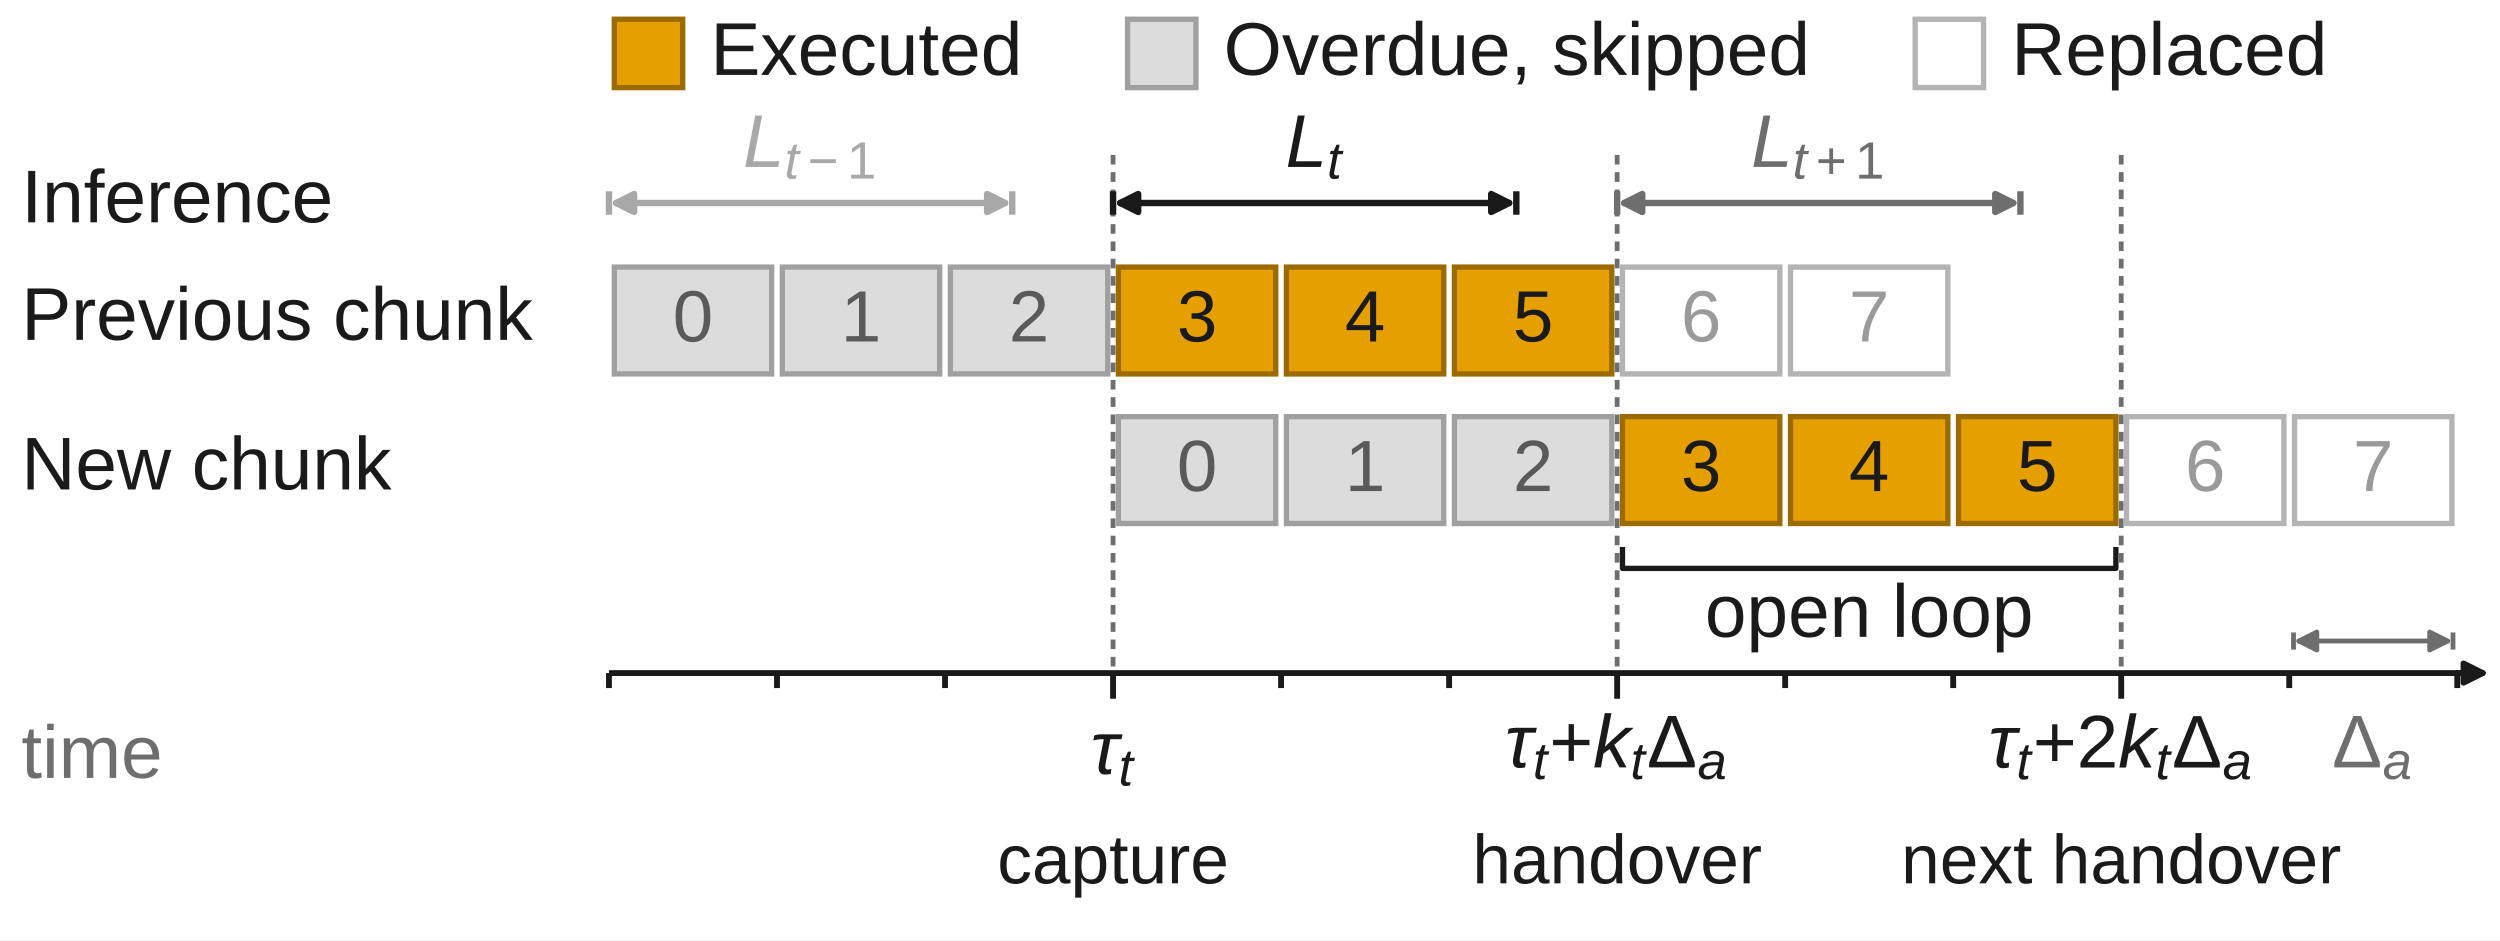
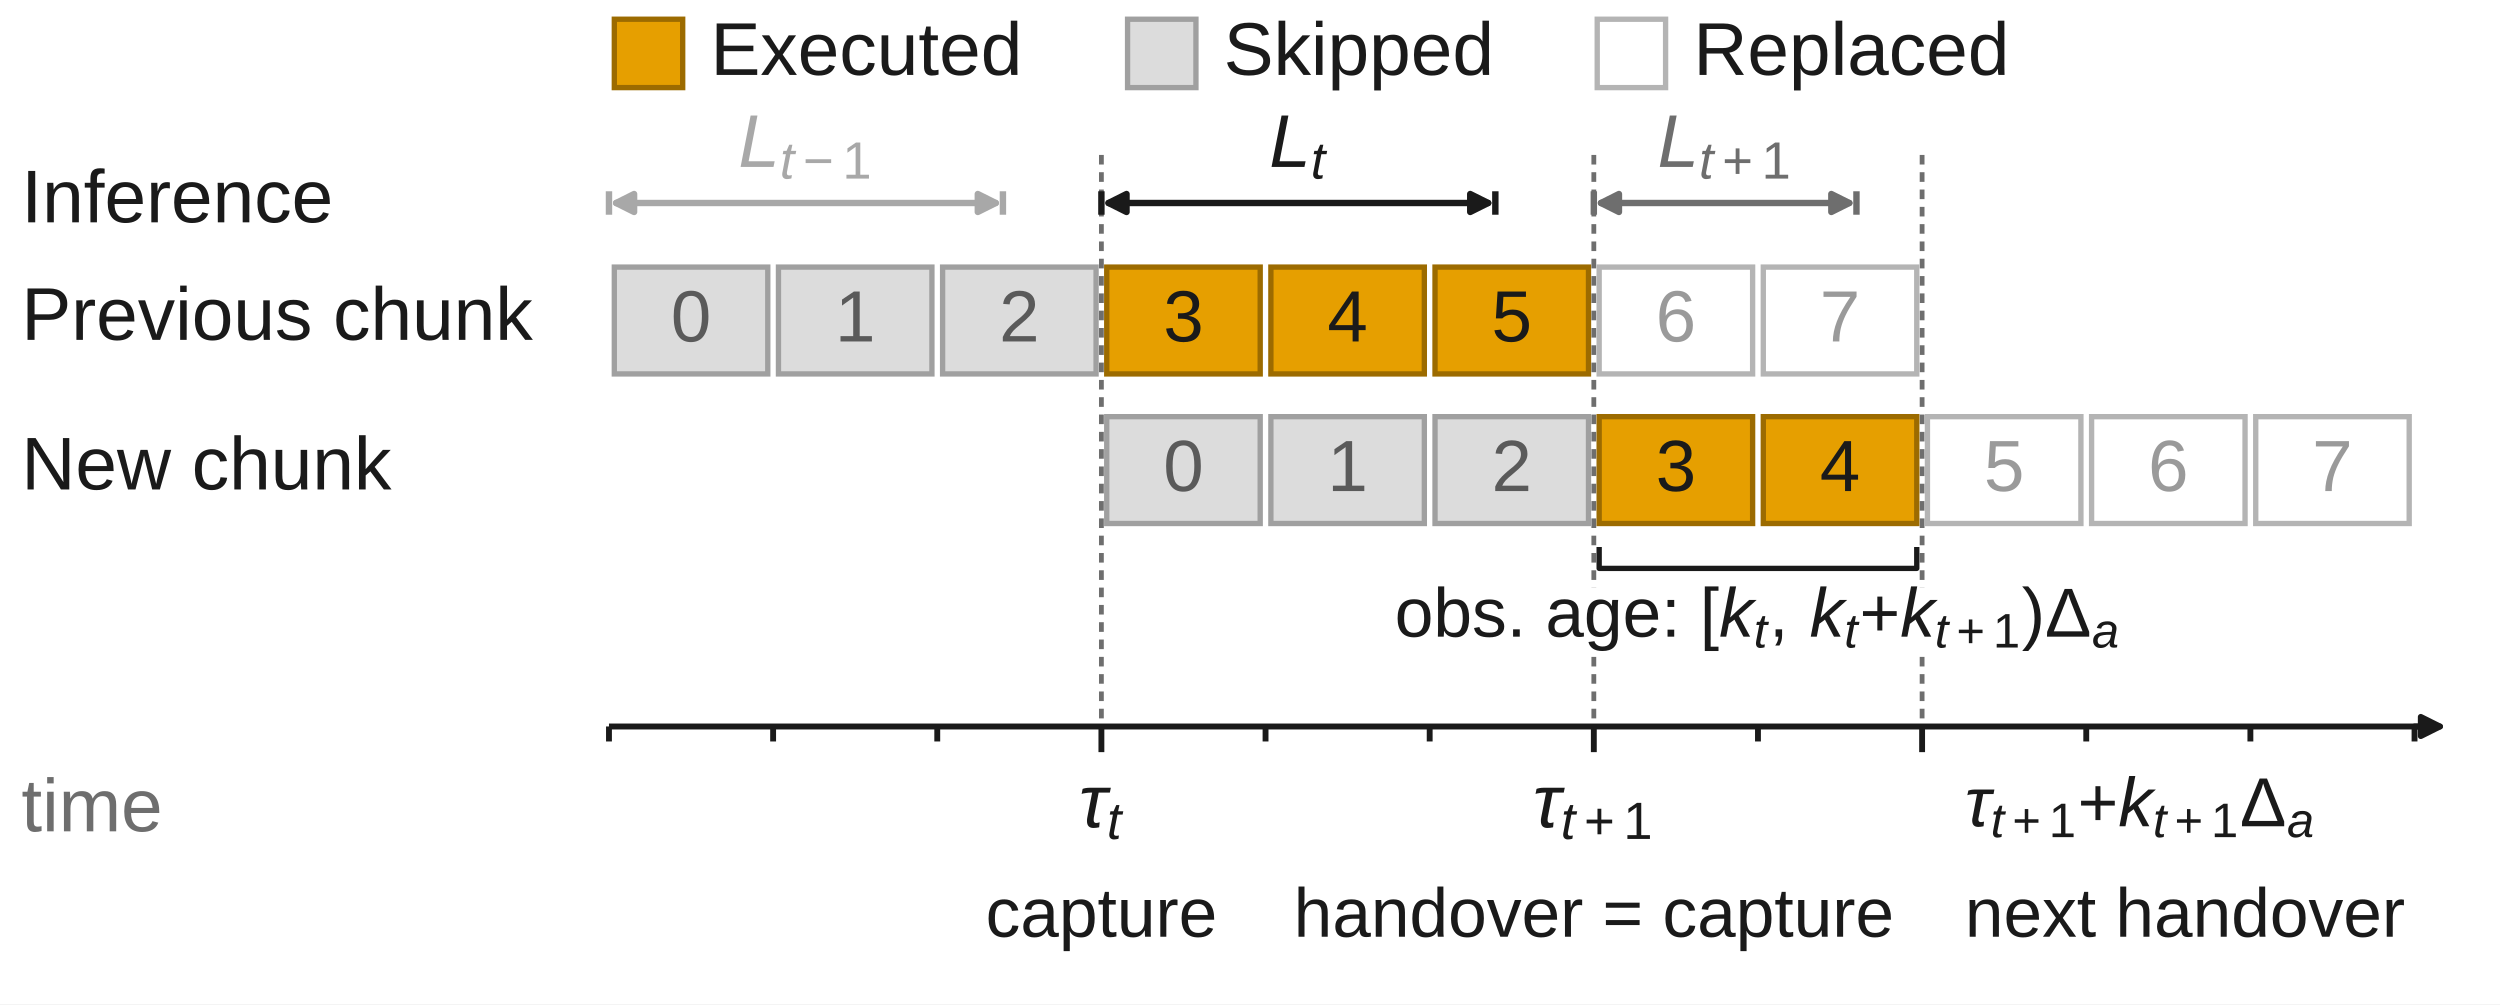
- <svg xmlns="http://www.w3.org/2000/svg" width="234pt" height="88pt" viewBox="0 0 234 88" version="1.1">
+ <svg xmlns="http://www.w3.org/2000/svg" width="234pt" height="94pt" viewBox="0 0 234 94" version="1.1">
  <defs>
    <style type="text/css">*{stroke-linejoin: round; stroke-linecap: butt}</style>
  </defs>
  <g id="figure_1">
    <g id="patch_1">
-       <path d="M 0 88  L 234 88  L 234 0  L 0 0  z " style="fill: #ffffff" />
+       <path d="M 0 94  L 234 94  L 234 0  L 0 0  z " style="fill: #ffffff" />
    </g>
    <g id="axes_1">
      <g id="patch_2">
-         <path d="M 57.5 1.8  L 63.9 1.8  L 63.9 8.2  L 57.5 8.2  z " clip-path="url(#p07e7900601)" style="fill: #e69f00; stroke: #9c6b00; stroke-width: 0.5; stroke-linejoin: miter" />
+         <path d="M 57.5 1.8  L 63.9 1.8  L 63.9 8.2  L 57.5 8.2  z " clip-path="url(#p66d462bfa7)" style="fill: #e69f00; stroke: #9c6b00; stroke-width: 0.5; stroke-linejoin: miter" />
      </g>
      <g id="patch_3">
-         <path d="M 105.54 1.8  L 111.94 1.8  L 111.94 8.2  L 105.54 8.2  z " clip-path="url(#p07e7900601)" style="fill: #dcdcdc; stroke: #a0a0a0; stroke-width: 0.5; stroke-linejoin: miter" />
+         <path d="M 105.54 1.8  L 111.94 1.8  L 111.94 8.2  L 105.54 8.2  z " clip-path="url(#p66d462bfa7)" style="fill: #dcdcdc; stroke: #a0a0a0; stroke-width: 0.5; stroke-linejoin: miter" />
      </g>
      <g id="patch_4">
-         <path d="M 179.26 1.8  L 185.66 1.8  L 185.66 8.2  L 179.26 8.2  z " clip-path="url(#p07e7900601)" style="fill: #ffffff; stroke: #b4b4b4; stroke-width: 0.5; stroke-linejoin: miter" />
+         <path d="M 149.5 1.8  L 155.9 1.8  L 155.9 8.2  L 149.5 8.2  z " clip-path="url(#p66d462bfa7)" style="fill: #ffffff; stroke: #b4b4b4; stroke-width: 0.5; stroke-linejoin: miter" />
      </g>
      <g id="line2d_1">
-         <path d="M 104.182 14.5  L 104.182 63  " clip-path="url(#p07e7900601)" style="fill: none; stroke-dasharray: 0.9,0.72; stroke-dashoffset: 0; stroke: #6e6e6e; stroke-width: 0.45" />
+         <path d="M 103.091 14.5  L 103.091 68  " clip-path="url(#p66d462bfa7)" style="fill: none; stroke-dasharray: 0.9,0.72; stroke-dashoffset: 0; stroke: #6e6e6e; stroke-width: 0.45" />
      </g>
      <g id="line2d_2">
-         <path d="M 151.364 14.5  L 151.364 63  " clip-path="url(#p07e7900601)" style="fill: none; stroke-dasharray: 0.9,0.72; stroke-dashoffset: 0; stroke: #6e6e6e; stroke-width: 0.45" />
+         <path d="M 149.182 14.5  L 149.182 68  " clip-path="url(#p66d462bfa7)" style="fill: none; stroke-dasharray: 0.9,0.72; stroke-dashoffset: 0; stroke: #6e6e6e; stroke-width: 0.45" />
      </g>
      <g id="line2d_3">
-         <path d="M 198.545 14.5  L 198.545 63  " clip-path="url(#p07e7900601)" style="fill: none; stroke-dasharray: 0.9,0.72; stroke-dashoffset: 0; stroke: #6e6e6e; stroke-width: 0.45" />
+         <path d="M 179.909 14.5  L 179.909 68  " clip-path="url(#p66d462bfa7)" style="fill: none; stroke-dasharray: 0.9,0.72; stroke-dashoffset: 0; stroke: #6e6e6e; stroke-width: 0.45" />
      </g>
      <g id="line2d_4">
-         <path d="M 57 17.9  L 57 20.1  " clip-path="url(#p07e7900601)" style="fill: none; stroke: #a8a8a8; stroke-width: 0.6" />
+         <path d="M 57 17.9  L 57 20.1  " clip-path="url(#p66d462bfa7)" style="fill: none; stroke: #a8a8a8; stroke-width: 0.6" />
      </g>
      <g id="line2d_5">
-         <path d="M 94.745 17.9  L 94.745 20.1  " clip-path="url(#p07e7900601)" style="fill: none; stroke: #a8a8a8; stroke-width: 0.6" />
+         <path d="M 93.873 17.9  L 93.873 20.1  " clip-path="url(#p66d462bfa7)" style="fill: none; stroke: #a8a8a8; stroke-width: 0.6" />
      </g>
      <g id="line2d_6">
-         <path d="M 104.182 17.9  L 104.182 20.1  " clip-path="url(#p07e7900601)" style="fill: none; stroke: #1a1a1a; stroke-width: 0.6" />
+         <path d="M 103.091 17.9  L 103.091 20.1  " clip-path="url(#p66d462bfa7)" style="fill: none; stroke: #1a1a1a; stroke-width: 0.6" />
      </g>
      <g id="line2d_7">
-         <path d="M 141.927 17.9  L 141.927 20.1  " clip-path="url(#p07e7900601)" style="fill: none; stroke: #1a1a1a; stroke-width: 0.6" />
+         <path d="M 139.964 17.9  L 139.964 20.1  " clip-path="url(#p66d462bfa7)" style="fill: none; stroke: #1a1a1a; stroke-width: 0.6" />
      </g>
      <g id="line2d_8">
-         <path d="M 151.364 17.9  L 151.364 20.1  " clip-path="url(#p07e7900601)" style="fill: none; stroke: #6e6e6e; stroke-width: 0.6" />
+         <path d="M 149.182 17.9  L 149.182 20.1  " clip-path="url(#p66d462bfa7)" style="fill: none; stroke: #6e6e6e; stroke-width: 0.6" />
      </g>
      <g id="line2d_9">
-         <path d="M 189.109 17.9  L 189.109 20.1  " clip-path="url(#p07e7900601)" style="fill: none; stroke: #6e6e6e; stroke-width: 0.6" />
+         <path d="M 173.764 17.9  L 173.764 20.1  " clip-path="url(#p66d462bfa7)" style="fill: none; stroke: #6e6e6e; stroke-width: 0.6" />
      </g>
      <g id="line2d_10">
-         <path d="M 151.864 51.2  L 151.864 53.2  L 198.045 53.2  L 198.045 51.2  " clip-path="url(#p07e7900601)" style="fill: none; stroke: #1a1a1a; stroke-width: 0.5" />
+         <path d="M 149.682 51.2  L 149.682 53.2  L 179.409 53.2  L 179.409 51.2  " clip-path="url(#p66d462bfa7)" style="fill: none; stroke: #1a1a1a; stroke-width: 0.5" />
      </g>
      <g id="line2d_11">
-         <path d="M 57 63  L 231.5 63  " clip-path="url(#p07e7900601)" style="fill: none; stroke: #1a1a1a; stroke-width: 0.55" />
+         <path d="M 57 68  L 227.5 68  " clip-path="url(#p66d462bfa7)" style="fill: none; stroke: #1a1a1a; stroke-width: 0.55" />
      </g>
      <g id="line2d_12">
-         <path d="M 57 63  L 57 64.4  " clip-path="url(#p07e7900601)" style="fill: none; stroke: #1a1a1a; stroke-width: 0.55" />
+         <path d="M 57 68  L 57 69.4  " clip-path="url(#p66d462bfa7)" style="fill: none; stroke: #1a1a1a; stroke-width: 0.55" />
      </g>
      <g id="line2d_13">
-         <path d="M 72.727 63  L 72.727 64.4  " clip-path="url(#p07e7900601)" style="fill: none; stroke: #1a1a1a; stroke-width: 0.55" />
+         <path d="M 72.364 68  L 72.364 69.4  " clip-path="url(#p66d462bfa7)" style="fill: none; stroke: #1a1a1a; stroke-width: 0.55" />
      </g>
      <g id="line2d_14">
-         <path d="M 88.455 63  L 88.455 64.4  " clip-path="url(#p07e7900601)" style="fill: none; stroke: #1a1a1a; stroke-width: 0.55" />
+         <path d="M 87.727 68  L 87.727 69.4  " clip-path="url(#p66d462bfa7)" style="fill: none; stroke: #1a1a1a; stroke-width: 0.55" />
      </g>
      <g id="line2d_15">
-         <path d="M 104.182 63  L 104.182 65.4  " clip-path="url(#p07e7900601)" style="fill: none; stroke: #1a1a1a; stroke-width: 0.55" />
+         <path d="M 103.091 68  L 103.091 70.4  " clip-path="url(#p66d462bfa7)" style="fill: none; stroke: #1a1a1a; stroke-width: 0.55" />
      </g>
      <g id="line2d_16">
-         <path d="M 119.909 63  L 119.909 64.4  " clip-path="url(#p07e7900601)" style="fill: none; stroke: #1a1a1a; stroke-width: 0.55" />
+         <path d="M 118.455 68  L 118.455 69.4  " clip-path="url(#p66d462bfa7)" style="fill: none; stroke: #1a1a1a; stroke-width: 0.55" />
      </g>
      <g id="line2d_17">
-         <path d="M 135.636 63  L 135.636 64.4  " clip-path="url(#p07e7900601)" style="fill: none; stroke: #1a1a1a; stroke-width: 0.55" />
+         <path d="M 133.818 68  L 133.818 69.4  " clip-path="url(#p66d462bfa7)" style="fill: none; stroke: #1a1a1a; stroke-width: 0.55" />
      </g>
      <g id="line2d_18">
-         <path d="M 151.364 63  L 151.364 65.4  " clip-path="url(#p07e7900601)" style="fill: none; stroke: #1a1a1a; stroke-width: 0.55" />
+         <path d="M 149.182 68  L 149.182 70.4  " clip-path="url(#p66d462bfa7)" style="fill: none; stroke: #1a1a1a; stroke-width: 0.55" />
      </g>
      <g id="line2d_19">
-         <path d="M 167.091 63  L 167.091 64.4  " clip-path="url(#p07e7900601)" style="fill: none; stroke: #1a1a1a; stroke-width: 0.55" />
+         <path d="M 164.545 68  L 164.545 69.4  " clip-path="url(#p66d462bfa7)" style="fill: none; stroke: #1a1a1a; stroke-width: 0.55" />
      </g>
      <g id="line2d_20">
-         <path d="M 182.818 63  L 182.818 64.4  " clip-path="url(#p07e7900601)" style="fill: none; stroke: #1a1a1a; stroke-width: 0.55" />
+         <path d="M 179.909 68  L 179.909 70.4  " clip-path="url(#p66d462bfa7)" style="fill: none; stroke: #1a1a1a; stroke-width: 0.55" />
      </g>
      <g id="line2d_21">
-         <path d="M 198.545 63  L 198.545 65.4  " clip-path="url(#p07e7900601)" style="fill: none; stroke: #1a1a1a; stroke-width: 0.55" />
+         <path d="M 195.273 68  L 195.273 69.4  " clip-path="url(#p66d462bfa7)" style="fill: none; stroke: #1a1a1a; stroke-width: 0.55" />
      </g>
      <g id="line2d_22">
-         <path d="M 214.273 63  L 214.273 64.4  " clip-path="url(#p07e7900601)" style="fill: none; stroke: #1a1a1a; stroke-width: 0.55" />
+         <path d="M 210.636 68  L 210.636 69.4  " clip-path="url(#p66d462bfa7)" style="fill: none; stroke: #1a1a1a; stroke-width: 0.55" />
      </g>
      <g id="line2d_23">
-         <path d="M 230 63  L 230 64.4  " clip-path="url(#p07e7900601)" style="fill: none; stroke: #1a1a1a; stroke-width: 0.55" />
-       </g>
-       <g id="line2d_24">
-         <path d="M 214.673 59.2  L 214.673 60.8  " clip-path="url(#p07e7900601)" style="fill: none; stroke: #6e6e6e; stroke-width: 0.45" />
-       </g>
-       <g id="line2d_25">
-         <path d="M 229.6 59.2  L 229.6 60.8  " clip-path="url(#p07e7900601)" style="fill: none; stroke: #6e6e6e; stroke-width: 0.45" />
+         <path d="M 226 68  L 226 69.4  " clip-path="url(#p66d462bfa7)" style="fill: none; stroke: #1a1a1a; stroke-width: 0.55" />
      </g>
      <g id="text_1">
        <text style="font-size: 7px; font-family: 'Arial'; text-anchor: start; fill: #1a1a1a" x="66.5" y="7.012" transform="rotate(-0 66.5 7.011523)">Executed</text>
      </g>
      <g id="text_2">
-         <text style="font-size: 7px; font-family: 'Arial'; text-anchor: start; fill: #1a1a1a" x="114.54" y="7.014" transform="rotate(-0 114.54 7.013506)">Overdue, skipped</text>
+         <text style="font-size: 7px; font-family: 'Arial'; text-anchor: start; fill: #1a1a1a" x="114.54" y="7.012" transform="rotate(-0 114.54 7.011523)">Skipped</text>
      </g>
      <g id="text_3">
-         <text style="font-size: 7px; font-family: 'Arial'; text-anchor: start; fill: #1a1a1a" x="188.26" y="7.012" transform="rotate(-0 188.26 7.011523)">Replaced</text>
+         <text style="font-size: 7px; font-family: 'Arial'; text-anchor: start; fill: #1a1a1a" x="158.5" y="7.012" transform="rotate(-0 158.5 7.011523)">Replaced</text>
      </g>
      <g id="text_4">
        <text style="font-size: 7px; font-family: 'Arial'; text-anchor: start; fill: #1a1a1a" x="2" y="20.812" transform="rotate(-0 2 20.81152)">Inference</text>
      </g>
      <g id="patch_5">
-         <path d="M 57.671 19  Q 75.873 19 94.075 19  " style="fill: none; stroke: #a8a8a8; stroke-width: 0.6; stroke-linecap: round" />
+         <path d="M 57.671 19  Q 75.436 19 93.202 19  " style="fill: none; stroke: #a8a8a8; stroke-width: 0.6; stroke-linecap: round" />
        <path d="M 59.351 19.84  L 57.671 19  L 59.351 18.16  z " style="fill: #a8a8a8; stroke: #a8a8a8; stroke-width: 0.6; stroke-linecap: round" />
-         <path d="M 92.395 18.16  L 94.075 19  L 92.395 19.84  z " style="fill: #a8a8a8; stroke: #a8a8a8; stroke-width: 0.6; stroke-linecap: round" />
+         <path d="M 91.522 18.16  L 93.202 19  L 91.522 19.84  z " style="fill: #a8a8a8; stroke: #a8a8a8; stroke-width: 0.6; stroke-linecap: round" />
      </g>
      <g id="text_5">
        <g id="patch_6">
-           <path d="M 69.328 18.295  L 82.418 18.295  L 82.418 11.305  L 69.328 11.305  z " style="fill: #ffffff" />
-         </g>
-         <g style="fill: #a8a8a8" transform="translate(69.53773 16.61152)">
+           <path d="M 68.891 18.295  L 81.981 18.295  L 81.981 11.305  L 68.891 11.305  z " style="fill: #ffffff" />
+         </g>
+         <g style="fill: #a8a8a8" transform="translate(69.10136 16.61152)">
          <text>
            <tspan x="0" y="-0.984" style="font-style: italic; font-size: 7px; font-family: 'Arial'; fill: #a8a8a8">L</tspan>
            <tspan x="3.893" y="0.103" style="font-style: italic; font-size: 4.9px; font-family: 'Arial'; fill: #a8a8a8">t</tspan>
            <tspan x="6.071" y="0.103" style="font-size: 4.9px; font-family: 'Arial'; fill: #a8a8a8">−</tspan>
            <tspan x="9.749" y="0.103" style="font-size: 4.9px; font-family: 'Arial'; fill: #a8a8a8">1</tspan>
          </text>
        </g>
      </g>
      <g id="patch_7">
-         <path d="M 104.853 19  Q 123.055 19 141.256 19  " style="fill: none; stroke: #1a1a1a; stroke-width: 0.6; stroke-linecap: round" />
-         <path d="M 106.533 19.84  L 104.853 19  L 106.533 18.16  z " style="fill: #1a1a1a; stroke: #1a1a1a; stroke-width: 0.6; stroke-linecap: round" />
-         <path d="M 139.576 18.16  L 141.256 19  L 139.576 19.84  z " style="fill: #1a1a1a; stroke: #1a1a1a; stroke-width: 0.6; stroke-linecap: round" />
+         <path d="M 103.762 19  Q 121.527 19 139.293 19  " style="fill: none; stroke: #1a1a1a; stroke-width: 0.6; stroke-linecap: round" />
+         <path d="M 105.442 19.84  L 103.762 19  L 105.442 18.16  z " style="fill: #1a1a1a; stroke: #1a1a1a; stroke-width: 0.6; stroke-linecap: round" />
+         <path d="M 137.613 18.16  L 139.293 19  L 137.613 19.84  z " style="fill: #1a1a1a; stroke: #1a1a1a; stroke-width: 0.6; stroke-linecap: round" />
      </g>
      <g id="text_6">
        <g id="patch_8">
-           <path d="M 120.115 18.295  L 125.995 18.295  L 125.995 11.305  L 120.115 11.305  z " style="fill: #ffffff" />
-         </g>
-         <g style="fill: #1a1a1a" transform="translate(120.3245 16.61152)">
+           <path d="M 118.587 18.295  L 124.467 18.295  L 124.467 11.305  L 118.587 11.305  z " style="fill: #ffffff" />
+         </g>
+         <g style="fill: #1a1a1a" transform="translate(118.7973 16.61152)">
          <text>
            <tspan x="0" y="-0.984" style="font-style: italic; font-size: 7px; font-family: 'Arial'; fill: #1a1a1a">L</tspan>
            <tspan x="3.893" y="0.103" style="font-style: italic; font-size: 4.9px; font-family: 'Arial'; fill: #1a1a1a">t</tspan>
          </text>
        </g>
      </g>
      <g id="patch_9">
-         <path d="M 152.034 19  Q 170.236 19 188.438 19  " style="fill: none; stroke: #6e6e6e; stroke-width: 0.6; stroke-linecap: round" />
-         <path d="M 153.714 19.84  L 152.034 19  L 153.714 18.16  z " style="fill: #6e6e6e; stroke: #6e6e6e; stroke-width: 0.6; stroke-linecap: round" />
-         <path d="M 186.758 18.16  L 188.438 19  L 186.758 19.84  z " style="fill: #6e6e6e; stroke: #6e6e6e; stroke-width: 0.6; stroke-linecap: round" />
+         <path d="M 149.853 19  Q 161.473 19 173.093 19  " style="fill: none; stroke: #6e6e6e; stroke-width: 0.6; stroke-linecap: round" />
+         <path d="M 151.533 19.84  L 149.853 19  L 151.533 18.16  z " style="fill: #6e6e6e; stroke: #6e6e6e; stroke-width: 0.6; stroke-linecap: round" />
+         <path d="M 171.413 18.16  L 173.093 19  L 171.413 19.84  z " style="fill: #6e6e6e; stroke: #6e6e6e; stroke-width: 0.6; stroke-linecap: round" />
      </g>
      <g id="text_7">
        <g id="patch_10">
-           <path d="M 163.691 18.295  L 176.781 18.295  L 176.781 11.305  L 163.691 11.305  z " style="fill: #ffffff" />
-         </g>
-         <g style="fill: #6e6e6e" transform="translate(163.9014 16.61152)">
+           <path d="M 154.928 18.295  L 168.018 18.295  L 168.018 11.305  L 154.928 11.305  z " style="fill: #ffffff" />
+         </g>
+         <g style="fill: #6e6e6e" transform="translate(155.1377 16.61152)">
          <text>
            <tspan x="0" y="-0.984" style="font-style: italic; font-size: 7px; font-family: 'Arial'; fill: #6e6e6e">L</tspan>
            <tspan x="3.893" y="0.103" style="font-style: italic; font-size: 4.9px; font-family: 'Arial'; fill: #6e6e6e">t</tspan>
            <tspan x="6.071" y="0.103" style="font-size: 4.9px; font-family: 'Arial'; fill: #6e6e6e">+</tspan>
            <tspan x="9.749" y="0.103" style="font-size: 4.9px; font-family: 'Arial'; fill: #6e6e6e">1</tspan>
          </text>
        </g>
      </g>
      <g id="text_8">
        <text style="font-size: 7px; font-family: 'Arial'; text-anchor: start; fill: #1a1a1a" x="2" y="31.812" transform="rotate(-0 2 31.81152)">Previous chunk</text>
      </g>
      <g id="patch_11">
-         <path d="M 57.5 25  L 72.227 25  L 72.227 35  L 57.5 35  z " clip-path="url(#p07e7900601)" style="fill: #dcdcdc; stroke: #a0a0a0; stroke-width: 0.5; stroke-linejoin: miter" />
+         <path d="M 57.5 25  L 71.864 25  L 71.864 35  L 57.5 35  z " clip-path="url(#p66d462bfa7)" style="fill: #dcdcdc; stroke: #a0a0a0; stroke-width: 0.5; stroke-linejoin: miter" />
      </g>
      <g id="patch_12">
-         <path d="M 73.227 25  L 87.955 25  L 87.955 35  L 73.227 35  z " clip-path="url(#p07e7900601)" style="fill: #dcdcdc; stroke: #a0a0a0; stroke-width: 0.5; stroke-linejoin: miter" />
+         <path d="M 72.864 25  L 87.227 25  L 87.227 35  L 72.864 35  z " clip-path="url(#p66d462bfa7)" style="fill: #dcdcdc; stroke: #a0a0a0; stroke-width: 0.5; stroke-linejoin: miter" />
      </g>
      <g id="patch_13">
-         <path d="M 88.955 25  L 103.682 25  L 103.682 35  L 88.955 35  z " clip-path="url(#p07e7900601)" style="fill: #dcdcdc; stroke: #a0a0a0; stroke-width: 0.5; stroke-linejoin: miter" />
+         <path d="M 88.227 25  L 102.591 25  L 102.591 35  L 88.227 35  z " clip-path="url(#p66d462bfa7)" style="fill: #dcdcdc; stroke: #a0a0a0; stroke-width: 0.5; stroke-linejoin: miter" />
      </g>
      <g id="patch_14">
-         <path d="M 104.682 25  L 119.409 25  L 119.409 35  L 104.682 35  z " clip-path="url(#p07e7900601)" style="fill: #e69f00; stroke: #9c6b00; stroke-width: 0.5; stroke-linejoin: miter" />
+         <path d="M 103.591 25  L 117.955 25  L 117.955 35  L 103.591 35  z " clip-path="url(#p66d462bfa7)" style="fill: #e69f00; stroke: #9c6b00; stroke-width: 0.5; stroke-linejoin: miter" />
      </g>
      <g id="patch_15">
-         <path d="M 120.409 25  L 135.136 25  L 135.136 35  L 120.409 35  z " clip-path="url(#p07e7900601)" style="fill: #e69f00; stroke: #9c6b00; stroke-width: 0.5; stroke-linejoin: miter" />
+         <path d="M 118.955 25  L 133.318 25  L 133.318 35  L 118.955 35  z " clip-path="url(#p66d462bfa7)" style="fill: #e69f00; stroke: #9c6b00; stroke-width: 0.5; stroke-linejoin: miter" />
      </g>
      <g id="patch_16">
-         <path d="M 136.136 25  L 150.864 25  L 150.864 35  L 136.136 35  z " clip-path="url(#p07e7900601)" style="fill: #e69f00; stroke: #9c6b00; stroke-width: 0.5; stroke-linejoin: miter" />
+         <path d="M 134.318 25  L 148.682 25  L 148.682 35  L 134.318 35  z " clip-path="url(#p66d462bfa7)" style="fill: #e69f00; stroke: #9c6b00; stroke-width: 0.5; stroke-linejoin: miter" />
      </g>
      <g id="patch_17">
-         <path d="M 151.864 25  L 166.591 25  L 166.591 35  L 151.864 35  z " clip-path="url(#p07e7900601)" style="fill: #ffffff; stroke: #b4b4b4; stroke-width: 0.5; stroke-linejoin: miter" />
+         <path d="M 149.682 25  L 164.045 25  L 164.045 35  L 149.682 35  z " clip-path="url(#p66d462bfa7)" style="fill: #ffffff; stroke: #b4b4b4; stroke-width: 0.5; stroke-linejoin: miter" />
      </g>
      <g id="patch_18">
-         <path d="M 167.591 25  L 182.318 25  L 182.318 35  L 167.591 35  z " clip-path="url(#p07e7900601)" style="fill: #ffffff; stroke: #b4b4b4; stroke-width: 0.5; stroke-linejoin: miter" />
+         <path d="M 165.045 25  L 179.409 25  L 179.409 35  L 165.045 35  z " clip-path="url(#p66d462bfa7)" style="fill: #ffffff; stroke: #b4b4b4; stroke-width: 0.5; stroke-linejoin: miter" />
      </g>
      <g id="text_9">
        <text style="font-size: 7px; font-family: 'Arial'; text-anchor: start; fill: #1a1a1a" x="2" y="45.812" transform="rotate(-0 2 45.81152)">New chunk</text>
      </g>
      <g id="patch_19">
-         <path d="M 104.682 39  L 119.409 39  L 119.409 49  L 104.682 49  z " clip-path="url(#p07e7900601)" style="fill: #dcdcdc; stroke: #a0a0a0; stroke-width: 0.5; stroke-linejoin: miter" />
+         <path d="M 103.591 39  L 117.955 39  L 117.955 49  L 103.591 49  z " clip-path="url(#p66d462bfa7)" style="fill: #dcdcdc; stroke: #a0a0a0; stroke-width: 0.5; stroke-linejoin: miter" />
      </g>
      <g id="patch_20">
-         <path d="M 120.409 39  L 135.136 39  L 135.136 49  L 120.409 49  z " clip-path="url(#p07e7900601)" style="fill: #dcdcdc; stroke: #a0a0a0; stroke-width: 0.5; stroke-linejoin: miter" />
+         <path d="M 118.955 39  L 133.318 39  L 133.318 49  L 118.955 49  z " clip-path="url(#p66d462bfa7)" style="fill: #dcdcdc; stroke: #a0a0a0; stroke-width: 0.5; stroke-linejoin: miter" />
      </g>
      <g id="patch_21">
-         <path d="M 136.136 39  L 150.864 39  L 150.864 49  L 136.136 49  z " clip-path="url(#p07e7900601)" style="fill: #dcdcdc; stroke: #a0a0a0; stroke-width: 0.5; stroke-linejoin: miter" />
+         <path d="M 134.318 39  L 148.682 39  L 148.682 49  L 134.318 49  z " clip-path="url(#p66d462bfa7)" style="fill: #dcdcdc; stroke: #a0a0a0; stroke-width: 0.5; stroke-linejoin: miter" />
      </g>
      <g id="patch_22">
-         <path d="M 151.864 39  L 166.591 39  L 166.591 49  L 151.864 49  z " clip-path="url(#p07e7900601)" style="fill: #e69f00; stroke: #9c6b00; stroke-width: 0.5; stroke-linejoin: miter" />
+         <path d="M 149.682 39  L 164.045 39  L 164.045 49  L 149.682 49  z " clip-path="url(#p66d462bfa7)" style="fill: #e69f00; stroke: #9c6b00; stroke-width: 0.5; stroke-linejoin: miter" />
      </g>
      <g id="patch_23">
-         <path d="M 167.591 39  L 182.318 39  L 182.318 49  L 167.591 49  z " clip-path="url(#p07e7900601)" style="fill: #e69f00; stroke: #9c6b00; stroke-width: 0.5; stroke-linejoin: miter" />
+         <path d="M 165.045 39  L 179.409 39  L 179.409 49  L 165.045 49  z " clip-path="url(#p66d462bfa7)" style="fill: #e69f00; stroke: #9c6b00; stroke-width: 0.5; stroke-linejoin: miter" />
      </g>
      <g id="patch_24">
-         <path d="M 183.318 39  L 198.045 39  L 198.045 49  L 183.318 49  z " clip-path="url(#p07e7900601)" style="fill: #e69f00; stroke: #9c6b00; stroke-width: 0.5; stroke-linejoin: miter" />
+         <path d="M 180.409 39  L 194.773 39  L 194.773 49  L 180.409 49  z " clip-path="url(#p66d462bfa7)" style="fill: #ffffff; stroke: #b4b4b4; stroke-width: 0.5; stroke-linejoin: miter" />
      </g>
      <g id="patch_25">
-         <path d="M 199.045 39  L 213.773 39  L 213.773 49  L 199.045 49  z " clip-path="url(#p07e7900601)" style="fill: #ffffff; stroke: #b4b4b4; stroke-width: 0.5; stroke-linejoin: miter" />
+         <path d="M 195.773 39  L 210.136 39  L 210.136 49  L 195.773 49  z " clip-path="url(#p66d462bfa7)" style="fill: #ffffff; stroke: #b4b4b4; stroke-width: 0.5; stroke-linejoin: miter" />
      </g>
      <g id="patch_26">
-         <path d="M 214.773 39  L 229.5 39  L 229.5 49  L 214.773 49  z " clip-path="url(#p07e7900601)" style="fill: #ffffff; stroke: #b4b4b4; stroke-width: 0.5; stroke-linejoin: miter" />
+         <path d="M 211.136 39  L 225.5 39  L 225.5 49  L 211.136 49  z " clip-path="url(#p66d462bfa7)" style="fill: #ffffff; stroke: #b4b4b4; stroke-width: 0.5; stroke-linejoin: miter" />
      </g>
      <g id="text_10">
-         <text style="font-size: 7px; font-family: 'Arial'; text-anchor: middle; fill: #1a1a1a" x="174.955" y="59.612" transform="rotate(-0 174.9545 59.61152)">open loop</text>
-       </g>
-       <g id="patch_27">
-         <path d="M 230 63  Q 231.5 63 232.385 63  " style="fill: none; stroke: #1a1a1a; stroke-width: 0.55; stroke-linecap: round" />
-         <path d="M 230.585 62.1  L 232.385 63  L 230.585 63.9  z " style="fill: #1a1a1a; stroke: #1a1a1a; stroke-width: 0.55; stroke-linecap: round" />
+         <g id="patch_27">
+           <path d="M 130.42 61.417  L 198.67 61.417  L 198.67 54.983  L 130.42 54.983  z " style="fill: #ffffff" />
+         </g>
+         <g style="fill: #1a1a1a" transform="translate(130.5505 59.8575)">
+           <text>
+             <tspan x="0" y="-0.266" style="font-size: 6.5px; font-family: 'Arial'; fill: #1a1a1a">o</tspan>
+             <tspan x="3.615" y="-0.266" style="font-size: 6.5px; font-family: 'Arial'; fill: #1a1a1a">b</tspan>
+             <tspan x="7.23" y="-0.266" style="font-size: 6.5px; font-family: 'Arial'; fill: #1a1a1a">s</tspan>
+             <tspan x="10.48" y="-0.266" style="font-size: 6.5px; font-family: 'Arial'; fill: #1a1a1a">.</tspan>
+             <tspan x="12.286" y="-0.266" style="font-size: 6.5px; font-family: 'Arial'; fill: #1a1a1a"> </tspan>
+             <tspan x="14.092" y="-0.266" style="font-size: 6.5px; font-family: 'Arial'; fill: #1a1a1a">a</tspan>
+             <tspan x="17.707" y="-0.266" style="font-size: 6.5px; font-family: 'Arial'; fill: #1a1a1a">g</tspan>
+             <tspan x="21.322" y="-0.266" style="font-size: 6.5px; font-family: 'Arial'; fill: #1a1a1a">e</tspan>
+             <tspan x="24.937" y="-0.266" style="font-size: 6.5px; font-family: 'Arial'; fill: #1a1a1a">:</tspan>
+             <tspan x="26.743" y="-0.266" style="font-size: 6.5px; font-family: 'Arial'; fill: #1a1a1a"> </tspan>
+             <tspan x="28.549" y="-0.266" style="font-size: 6.5px; font-family: 'Arial'; fill: #1a1a1a">[</tspan>
+             <tspan x="35.037" y="-0.266" style="font-size: 6.5px; font-family: 'Arial'; fill: #1a1a1a">,</tspan>
+             <tspan x="43.512" y="-0.266" style="font-size: 6.5px; font-family: 'Arial'; fill: #1a1a1a">+</tspan>
+             <tspan x="58.694" y="-0.266" style="font-size: 6.5px; font-family: 'Arial'; fill: #1a1a1a">)</tspan>
+             <tspan x="60.859" y="-0.266" style="font-size: 6.5px; font-family: 'Arial'; fill: #1a1a1a">Δ</tspan>
+             <tspan x="30.354" y="-0.266" style="font-style: italic; font-size: 6.5px; font-family: 'Arial'; fill: #1a1a1a">k</tspan>
+             <tspan x="38.829" y="-0.266" style="font-style: italic; font-size: 6.5px; font-family: 'Arial'; fill: #1a1a1a">k</tspan>
+             <tspan x="47.307" y="-0.266" style="font-style: italic; font-size: 6.5px; font-family: 'Arial'; fill: #1a1a1a">k</tspan>
+             <tspan x="33.604" y="0.747" style="font-style: italic; font-size: 4.55px; font-family: 'Arial'; fill: #1a1a1a">t</tspan>
+             <tspan x="42.079" y="0.747" style="font-style: italic; font-size: 4.55px; font-family: 'Arial'; fill: #1a1a1a">t</tspan>
+             <tspan x="50.557" y="0.747" style="font-style: italic; font-size: 4.55px; font-family: 'Arial'; fill: #1a1a1a">t</tspan>
+             <tspan x="65.259" y="0.747" style="font-style: italic; font-size: 4.55px; font-family: 'Arial'; fill: #1a1a1a">a</tspan>
+             <tspan x="52.58" y="0.747" style="font-size: 4.55px; font-family: 'Arial'; fill: #1a1a1a">+</tspan>
+             <tspan x="55.995" y="0.747" style="font-size: 4.55px; font-family: 'Arial'; fill: #1a1a1a">1</tspan>
+           </text>
+         </g>
+       </g>
+       <g id="patch_28">
+         <path d="M 226 68  Q 227.5 68 228.385 68  " style="fill: none; stroke: #1a1a1a; stroke-width: 0.55; stroke-linecap: round" />
+         <path d="M 226.585 67.1  L 228.385 68  L 226.585 68.9  z " style="fill: #1a1a1a; stroke: #1a1a1a; stroke-width: 0.55; stroke-linecap: round" />
      </g>
      <g id="text_11">
-         <g style="fill: #1a1a1a" transform="translate(102.0818 72.81152)">
+         <g style="fill: #1a1a1a" transform="translate(100.9909 77.81152)">
          <text>
            <tspan x="0" y="-0.375" style="font-style: italic; font-size: 7px; font-family: 'Arial'; fill: #1a1a1a">τ</tspan>
            <tspan x="2.618" y="0.713" style="font-style: italic; font-size: 4.9px; font-family: 'Arial'; fill: #1a1a1a">t</tspan>
          </text>
        </g>
      </g>
      <g id="text_12">
-         <g style="fill: #1a1a1a" transform="translate(140.8636 72.81152)">
-           <text>
-             <tspan x="0" y="-0.984" style="font-style: italic; font-size: 7px; font-family: 'Arial'; fill: #1a1a1a">τ</tspan>
-             <tspan x="8.249" y="-0.984" style="font-style: italic; font-size: 7px; font-family: 'Arial'; fill: #1a1a1a">k</tspan>
-             <tspan x="2.618" y="0.103" style="font-style: italic; font-size: 4.9px; font-family: 'Arial'; fill: #1a1a1a">t</tspan>
-             <tspan x="11.749" y="0.103" style="font-style: italic; font-size: 4.9px; font-family: 'Arial'; fill: #1a1a1a">t</tspan>
-             <tspan x="18.031" y="0.103" style="font-style: italic; font-size: 4.9px; font-family: 'Arial'; fill: #1a1a1a">a</tspan>
-             <tspan x="4.161" y="-0.984" style="font-size: 7px; font-family: 'Arial'; fill: #1a1a1a">+</tspan>
-             <tspan x="13.291" y="-0.984" style="font-size: 7px; font-family: 'Arial'; fill: #1a1a1a">Δ</tspan>
+         <g style="fill: #1a1a1a" transform="translate(143.4768 77.81152)">
+           <text>
+             <tspan x="0" y="-0.375" style="font-style: italic; font-size: 7px; font-family: 'Arial'; fill: #1a1a1a">τ</tspan>
+             <tspan x="2.618" y="0.713" style="font-style: italic; font-size: 4.9px; font-family: 'Arial'; fill: #1a1a1a">t</tspan>
+             <tspan x="4.796" y="0.713" style="font-size: 4.9px; font-family: 'Arial'; fill: #1a1a1a">+</tspan>
+             <tspan x="8.474" y="0.713" style="font-size: 4.9px; font-family: 'Arial'; fill: #1a1a1a">1</tspan>
          </text>
        </g>
      </g>
      <g id="text_13">
-         <g style="fill: #1a1a1a" transform="translate(186.1205 72.81152)">
-           <text>
-             <tspan x="0" y="-0.969" style="font-style: italic; font-size: 7px; font-family: 'Arial'; fill: #1a1a1a">τ</tspan>
-             <tspan x="12.142" y="-0.969" style="font-style: italic; font-size: 7px; font-family: 'Arial'; fill: #1a1a1a">k</tspan>
-             <tspan x="2.618" y="0.119" style="font-style: italic; font-size: 4.9px; font-family: 'Arial'; fill: #1a1a1a">t</tspan>
-             <tspan x="15.642" y="0.119" style="font-style: italic; font-size: 4.9px; font-family: 'Arial'; fill: #1a1a1a">t</tspan>
-             <tspan x="21.924" y="0.119" style="font-style: italic; font-size: 4.9px; font-family: 'Arial'; fill: #1a1a1a">a</tspan>
-             <tspan x="4.161" y="-0.969" style="font-size: 7px; font-family: 'Arial'; fill: #1a1a1a">+</tspan>
-             <tspan x="8.249" y="-0.969" style="font-size: 7px; font-family: 'Arial'; fill: #1a1a1a">2</tspan>
-             <tspan x="17.184" y="-0.969" style="font-size: 7px; font-family: 'Arial'; fill: #1a1a1a">Δ</tspan>
+         <g style="fill: #1a1a1a" transform="translate(183.9091 77.68213)">
+           <text>
+             <tspan x="0" y="-0.344" style="font-style: italic; font-size: 6.5px; font-family: 'Arial'; fill: #1a1a1a">τ</tspan>
+             <tspan x="14.364" y="-0.344" style="font-style: italic; font-size: 6.5px; font-family: 'Arial'; fill: #1a1a1a">k</tspan>
+             <tspan x="2.431" y="0.669" style="font-style: italic; font-size: 4.55px; font-family: 'Arial'; fill: #1a1a1a">t</tspan>
+             <tspan x="17.614" y="0.669" style="font-style: italic; font-size: 4.55px; font-family: 'Arial'; fill: #1a1a1a">t</tspan>
+             <tspan x="30.151" y="0.669" style="font-style: italic; font-size: 4.55px; font-family: 'Arial'; fill: #1a1a1a">a</tspan>
+             <tspan x="4.453" y="0.669" style="font-size: 4.55px; font-family: 'Arial'; fill: #1a1a1a">+</tspan>
+             <tspan x="7.868" y="0.669" style="font-size: 4.55px; font-family: 'Arial'; fill: #1a1a1a">1</tspan>
+             <tspan x="19.636" y="0.669" style="font-size: 4.55px; font-family: 'Arial'; fill: #1a1a1a">+</tspan>
+             <tspan x="23.051" y="0.669" style="font-size: 4.55px; font-family: 'Arial'; fill: #1a1a1a">1</tspan>
+             <tspan x="10.568" y="-0.344" style="font-size: 6.5px; font-family: 'Arial'; fill: #1a1a1a">+</tspan>
+             <tspan x="25.75" y="-0.344" style="font-size: 6.5px; font-family: 'Arial'; fill: #1a1a1a">Δ</tspan>
          </text>
        </g>
      </g>
      <g id="text_14">
-         <text style="font-size: 6.5px; font-family: 'Arial'; text-anchor: middle; fill: #1a1a1a" x="104.182" y="82.682" transform="rotate(-0 104.1818 82.68213)">capture</text>
+         <text style="font-size: 6.5px; font-family: 'Arial'; text-anchor: middle; fill: #1a1a1a" x="103.091" y="87.682" transform="rotate(-0 103.0909 87.68213)">capture</text>
      </g>
      <g id="text_15">
-         <text style="font-size: 6.5px; font-family: 'Arial'; text-anchor: middle; fill: #1a1a1a" x="151.364" y="82.682" transform="rotate(-0 151.3636 82.68213)">handover</text>
+         <text style="font-size: 6.5px; font-family: 'Arial'; text-anchor: middle; fill: #1a1a1a" x="149.182" y="87.682" transform="rotate(-0 149.1818 87.68213)">handover = capture</text>
      </g>
      <g id="text_16">
-         <text style="font-size: 6.5px; font-family: 'Arial'; text-anchor: middle; fill: #1a1a1a" x="198.545" y="82.682" transform="rotate(-0 198.5455 82.68213)">next handover</text>
+         <text style="font-size: 6.5px; font-family: 'Arial'; text-anchor: start; fill: #1a1a1a" x="183.909" y="87.682" transform="rotate(-0 183.9091 87.68213)">next handover</text>
      </g>
      <g id="text_17">
-         <text style="font-size: 7px; font-family: 'Arial'; text-anchor: start; fill: #6e6e6e" x="2" y="72.812" transform="rotate(-0 2 72.81152)">time</text>
+         <text style="font-size: 7px; font-family: 'Arial'; text-anchor: start; fill: #6e6e6e" x="2" y="77.812" transform="rotate(-0 2 77.81152)">time</text>
      </g>
      <g id="text_18">
-         <g style="fill: #6e6e6e" transform="translate(218.2864 72.81152)">
-           <text>
-             <tspan x="0" y="-0.984" style="font-size: 7px; font-family: 'Arial'; fill: #6e6e6e">Δ</tspan>
-             <tspan x="4.739" y="0.103" style="font-style: italic; font-size: 4.9px; font-family: 'Arial'; fill: #6e6e6e">a</tspan>
-           </text>
-         </g>
-       </g>
-       <g id="patch_28">
-         <path d="M 215.176 60  Q 222.136 60 229.097 60  " style="fill: none; stroke: #6e6e6e; stroke-width: 0.45; stroke-linecap: round" />
-         <path d="M 216.856 60.84  L 215.176 60  L 216.856 59.16  z " style="fill: #6e6e6e; stroke: #6e6e6e; stroke-width: 0.45; stroke-linecap: round" />
-         <path d="M 227.417 59.16  L 229.097 60  L 227.417 60.84  z " style="fill: #6e6e6e; stroke: #6e6e6e; stroke-width: 0.45; stroke-linecap: round" />
+         <text style="font-size: 6.8px; font-family: 'Arial'; text-anchor: middle; fill: #5a5a5a" x="64.682" y="31.96" transform="rotate(-0 64.68182 31.95977)">0</text>
      </g>
      <g id="text_19">
-         <text style="font-size: 6.8px; font-family: 'Arial'; text-anchor: middle; fill: #5a5a5a" x="64.864" y="31.96" transform="rotate(-0 64.86364 31.95977)">0</text>
+         <text style="font-size: 6.8px; font-family: 'Arial'; text-anchor: middle; fill: #5a5a5a" x="80.045" y="31.96" transform="rotate(-0 80.04546 31.95977)">1</text>
      </g>
      <g id="text_20">
-         <text style="font-size: 6.8px; font-family: 'Arial'; text-anchor: middle; fill: #5a5a5a" x="80.591" y="31.96" transform="rotate(-0 80.59091 31.95977)">1</text>
+         <text style="font-size: 6.8px; font-family: 'Arial'; text-anchor: middle; fill: #5a5a5a" x="95.409" y="31.96" transform="rotate(-0 95.40909 31.95977)">2</text>
      </g>
      <g id="text_21">
-         <text style="font-size: 6.8px; font-family: 'Arial'; text-anchor: middle; fill: #5a5a5a" x="96.318" y="31.96" transform="rotate(-0 96.31818 31.95977)">2</text>
+         <text style="font-size: 6.8px; font-family: 'Arial'; text-anchor: middle; fill: #1a1a1a" x="110.773" y="31.96" transform="rotate(-0 110.7727 31.95977)">3</text>
      </g>
      <g id="text_22">
-         <text style="font-size: 6.8px; font-family: 'Arial'; text-anchor: middle; fill: #1a1a1a" x="112.045" y="31.96" transform="rotate(-0 112.0455 31.95977)">3</text>
+         <text style="font-size: 6.8px; font-family: 'Arial'; text-anchor: middle; fill: #1a1a1a" x="126.136" y="31.96" transform="rotate(-0 126.1364 31.95977)">4</text>
      </g>
      <g id="text_23">
-         <text style="font-size: 6.8px; font-family: 'Arial'; text-anchor: middle; fill: #1a1a1a" x="127.773" y="31.96" transform="rotate(-0 127.7727 31.95977)">4</text>
+         <text style="font-size: 6.8px; font-family: 'Arial'; text-anchor: middle; fill: #1a1a1a" x="141.5" y="31.96" transform="rotate(-0 141.5 31.95977)">5</text>
      </g>
      <g id="text_24">
-         <text style="font-size: 6.8px; font-family: 'Arial'; text-anchor: middle; fill: #1a1a1a" x="143.5" y="31.96" transform="rotate(-0 143.5 31.95977)">5</text>
+         <text style="font-size: 6.8px; font-family: 'Arial'; text-anchor: middle; fill: #9a9a9a" x="156.864" y="31.96" transform="rotate(-0 156.8636 31.95977)">6</text>
      </g>
      <g id="text_25">
-         <text style="font-size: 6.8px; font-family: 'Arial'; text-anchor: middle; fill: #9a9a9a" x="159.227" y="31.96" transform="rotate(-0 159.2273 31.95977)">6</text>
+         <text style="font-size: 6.8px; font-family: 'Arial'; text-anchor: middle; fill: #9a9a9a" x="172.227" y="31.96" transform="rotate(-0 172.2273 31.95977)">7</text>
      </g>
      <g id="text_26">
-         <text style="font-size: 6.8px; font-family: 'Arial'; text-anchor: middle; fill: #9a9a9a" x="174.955" y="31.96" transform="rotate(-0 174.9545 31.95977)">7</text>
+         <text style="font-size: 6.8px; font-family: 'Arial'; text-anchor: middle; fill: #5a5a5a" x="110.773" y="45.96" transform="rotate(-0 110.7727 45.95977)">0</text>
      </g>
      <g id="text_27">
-         <text style="font-size: 6.8px; font-family: 'Arial'; text-anchor: middle; fill: #5a5a5a" x="112.045" y="45.96" transform="rotate(-0 112.0455 45.95977)">0</text>
+         <text style="font-size: 6.8px; font-family: 'Arial'; text-anchor: middle; fill: #5a5a5a" x="126.136" y="45.96" transform="rotate(-0 126.1364 45.95977)">1</text>
      </g>
      <g id="text_28">
-         <text style="font-size: 6.8px; font-family: 'Arial'; text-anchor: middle; fill: #5a5a5a" x="127.773" y="45.96" transform="rotate(-0 127.7727 45.95977)">1</text>
+         <text style="font-size: 6.8px; font-family: 'Arial'; text-anchor: middle; fill: #5a5a5a" x="141.5" y="45.96" transform="rotate(-0 141.5 45.95977)">2</text>
      </g>
      <g id="text_29">
-         <text style="font-size: 6.8px; font-family: 'Arial'; text-anchor: middle; fill: #5a5a5a" x="143.5" y="45.96" transform="rotate(-0 143.5 45.95977)">2</text>
+         <text style="font-size: 6.8px; font-family: 'Arial'; text-anchor: middle; fill: #1a1a1a" x="156.864" y="45.96" transform="rotate(-0 156.8636 45.95977)">3</text>
      </g>
      <g id="text_30">
-         <text style="font-size: 6.8px; font-family: 'Arial'; text-anchor: middle; fill: #1a1a1a" x="159.227" y="45.96" transform="rotate(-0 159.2273 45.95977)">3</text>
+         <text style="font-size: 6.8px; font-family: 'Arial'; text-anchor: middle; fill: #1a1a1a" x="172.227" y="45.96" transform="rotate(-0 172.2273 45.95977)">4</text>
      </g>
      <g id="text_31">
-         <text style="font-size: 6.8px; font-family: 'Arial'; text-anchor: middle; fill: #1a1a1a" x="174.955" y="45.96" transform="rotate(-0 174.9545 45.95977)">4</text>
+         <text style="font-size: 6.8px; font-family: 'Arial'; text-anchor: middle; fill: #9a9a9a" x="187.591" y="45.96" transform="rotate(-0 187.5909 45.95977)">5</text>
      </g>
      <g id="text_32">
-         <text style="font-size: 6.8px; font-family: 'Arial'; text-anchor: middle; fill: #1a1a1a" x="190.682" y="45.96" transform="rotate(-0 190.6818 45.95977)">5</text>
+         <text style="font-size: 6.8px; font-family: 'Arial'; text-anchor: middle; fill: #9a9a9a" x="202.955" y="45.96" transform="rotate(-0 202.9545 45.95977)">6</text>
      </g>
      <g id="text_33">
-         <text style="font-size: 6.8px; font-family: 'Arial'; text-anchor: middle; fill: #9a9a9a" x="206.409" y="45.96" transform="rotate(-0 206.4091 45.95977)">6</text>
-       </g>
-       <g id="text_34">
-         <text style="font-size: 6.8px; font-family: 'Arial'; text-anchor: middle; fill: #9a9a9a" x="222.136" y="45.96" transform="rotate(-0 222.1364 45.95977)">7</text>
+         <text style="font-size: 6.8px; font-family: 'Arial'; text-anchor: middle; fill: #9a9a9a" x="218.318" y="45.96" transform="rotate(-0 218.3182 45.95977)">7</text>
      </g>
    </g>
  </g>
  <defs>
-     <clipPath id="p07e7900601">
-       <rect x="0" y="0" width="234" height="88" />
+     <clipPath id="p66d462bfa7">
+       <rect x="0" y="0" width="234" height="94" />
    </clipPath>
  </defs>
</svg>
